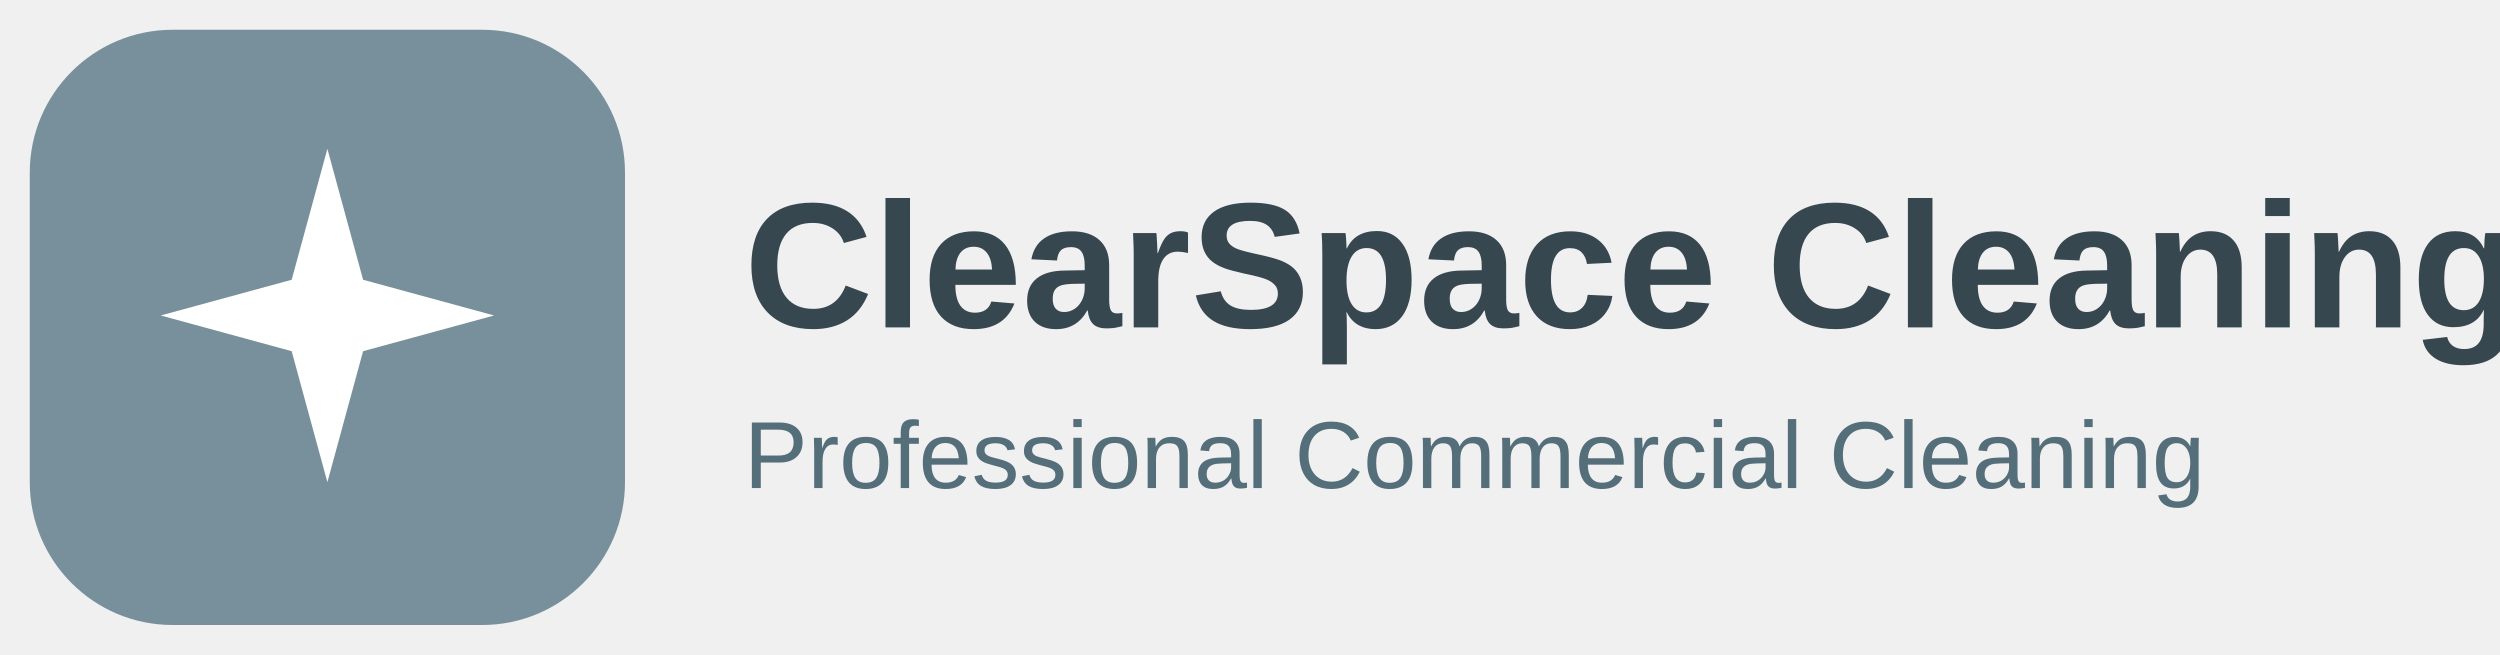
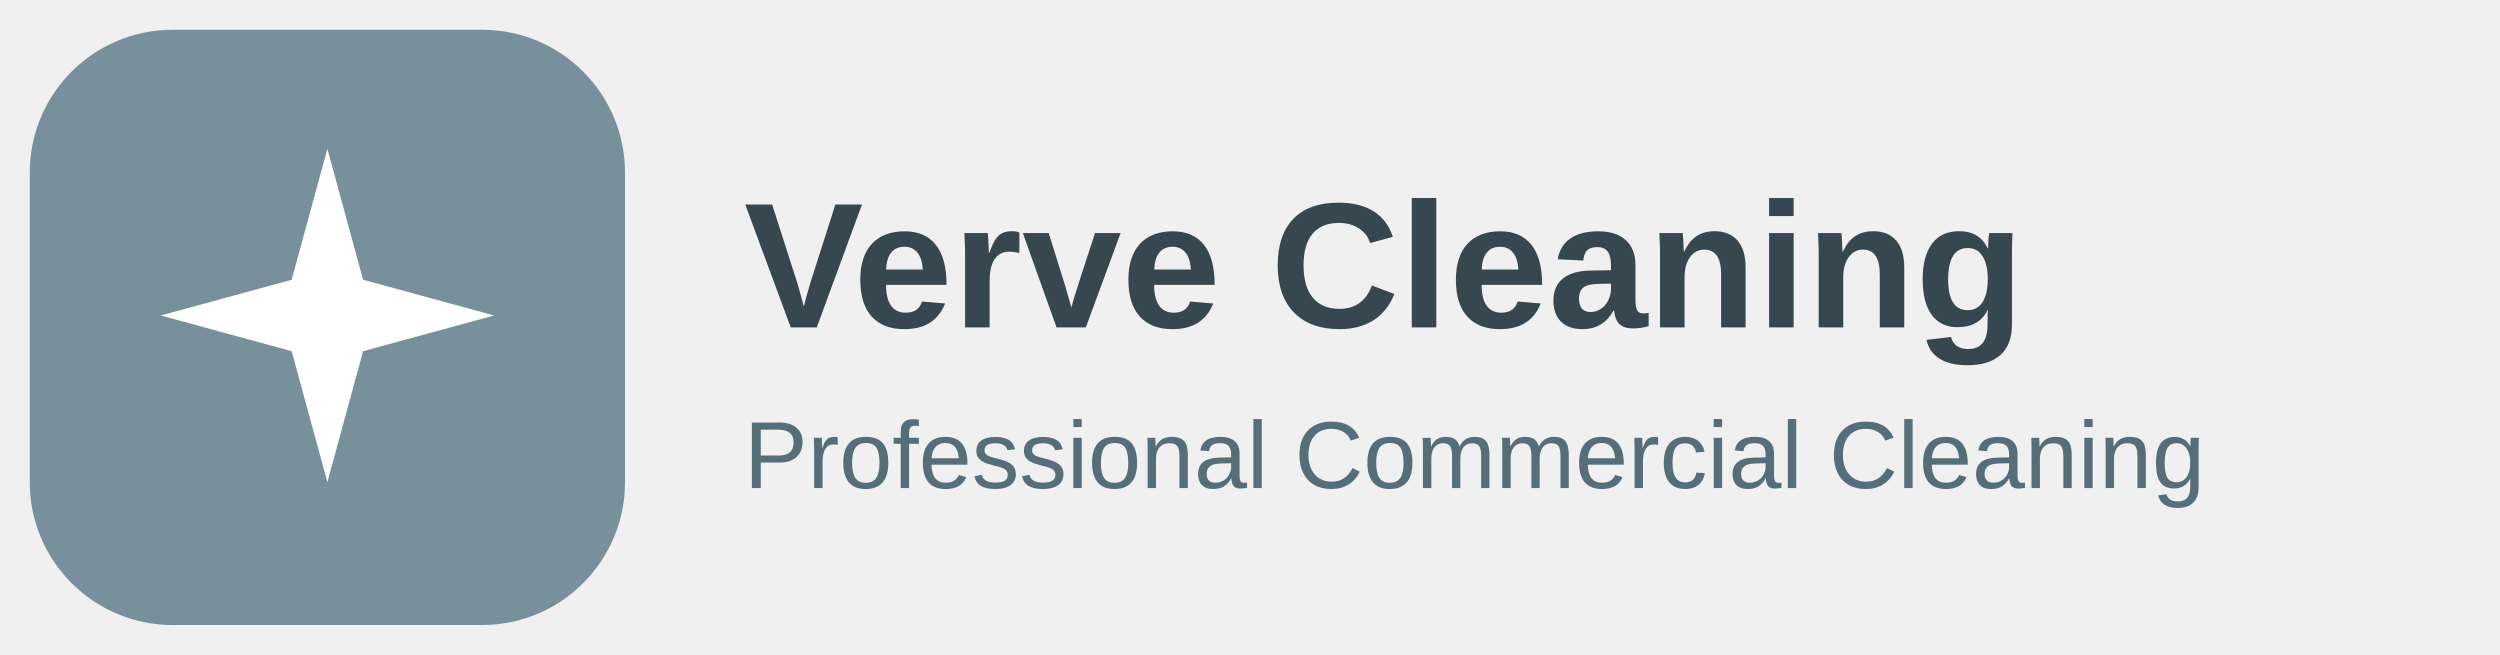
<svg xmlns="http://www.w3.org/2000/svg" width="420" height="110" viewBox="0 0 420 110" fill="none">
  <rect x="5" y="5" width="100" height="100" rx="24" fill="#78909C" />
  <path d="M55 25L61 47L83 53L61 59L55 81L49 59L27 53L49 47L55 25Z" fill="white" />
-   <text x="125" y="55" font-family="Arial, sans-serif" font-size="30" font-weight="700" fill="#37474F">ClearSpace Cleaning</text>
+   <text x="125" y="55" font-family="Arial, sans-serif" font-size="30" font-weight="700" fill="#37474F">Verve Cleaning</text>
  <text x="125" y="82" font-family="Arial, sans-serif" font-size="16" fill="#546E7A">Professional Commercial Cleaning</text>
</svg>
